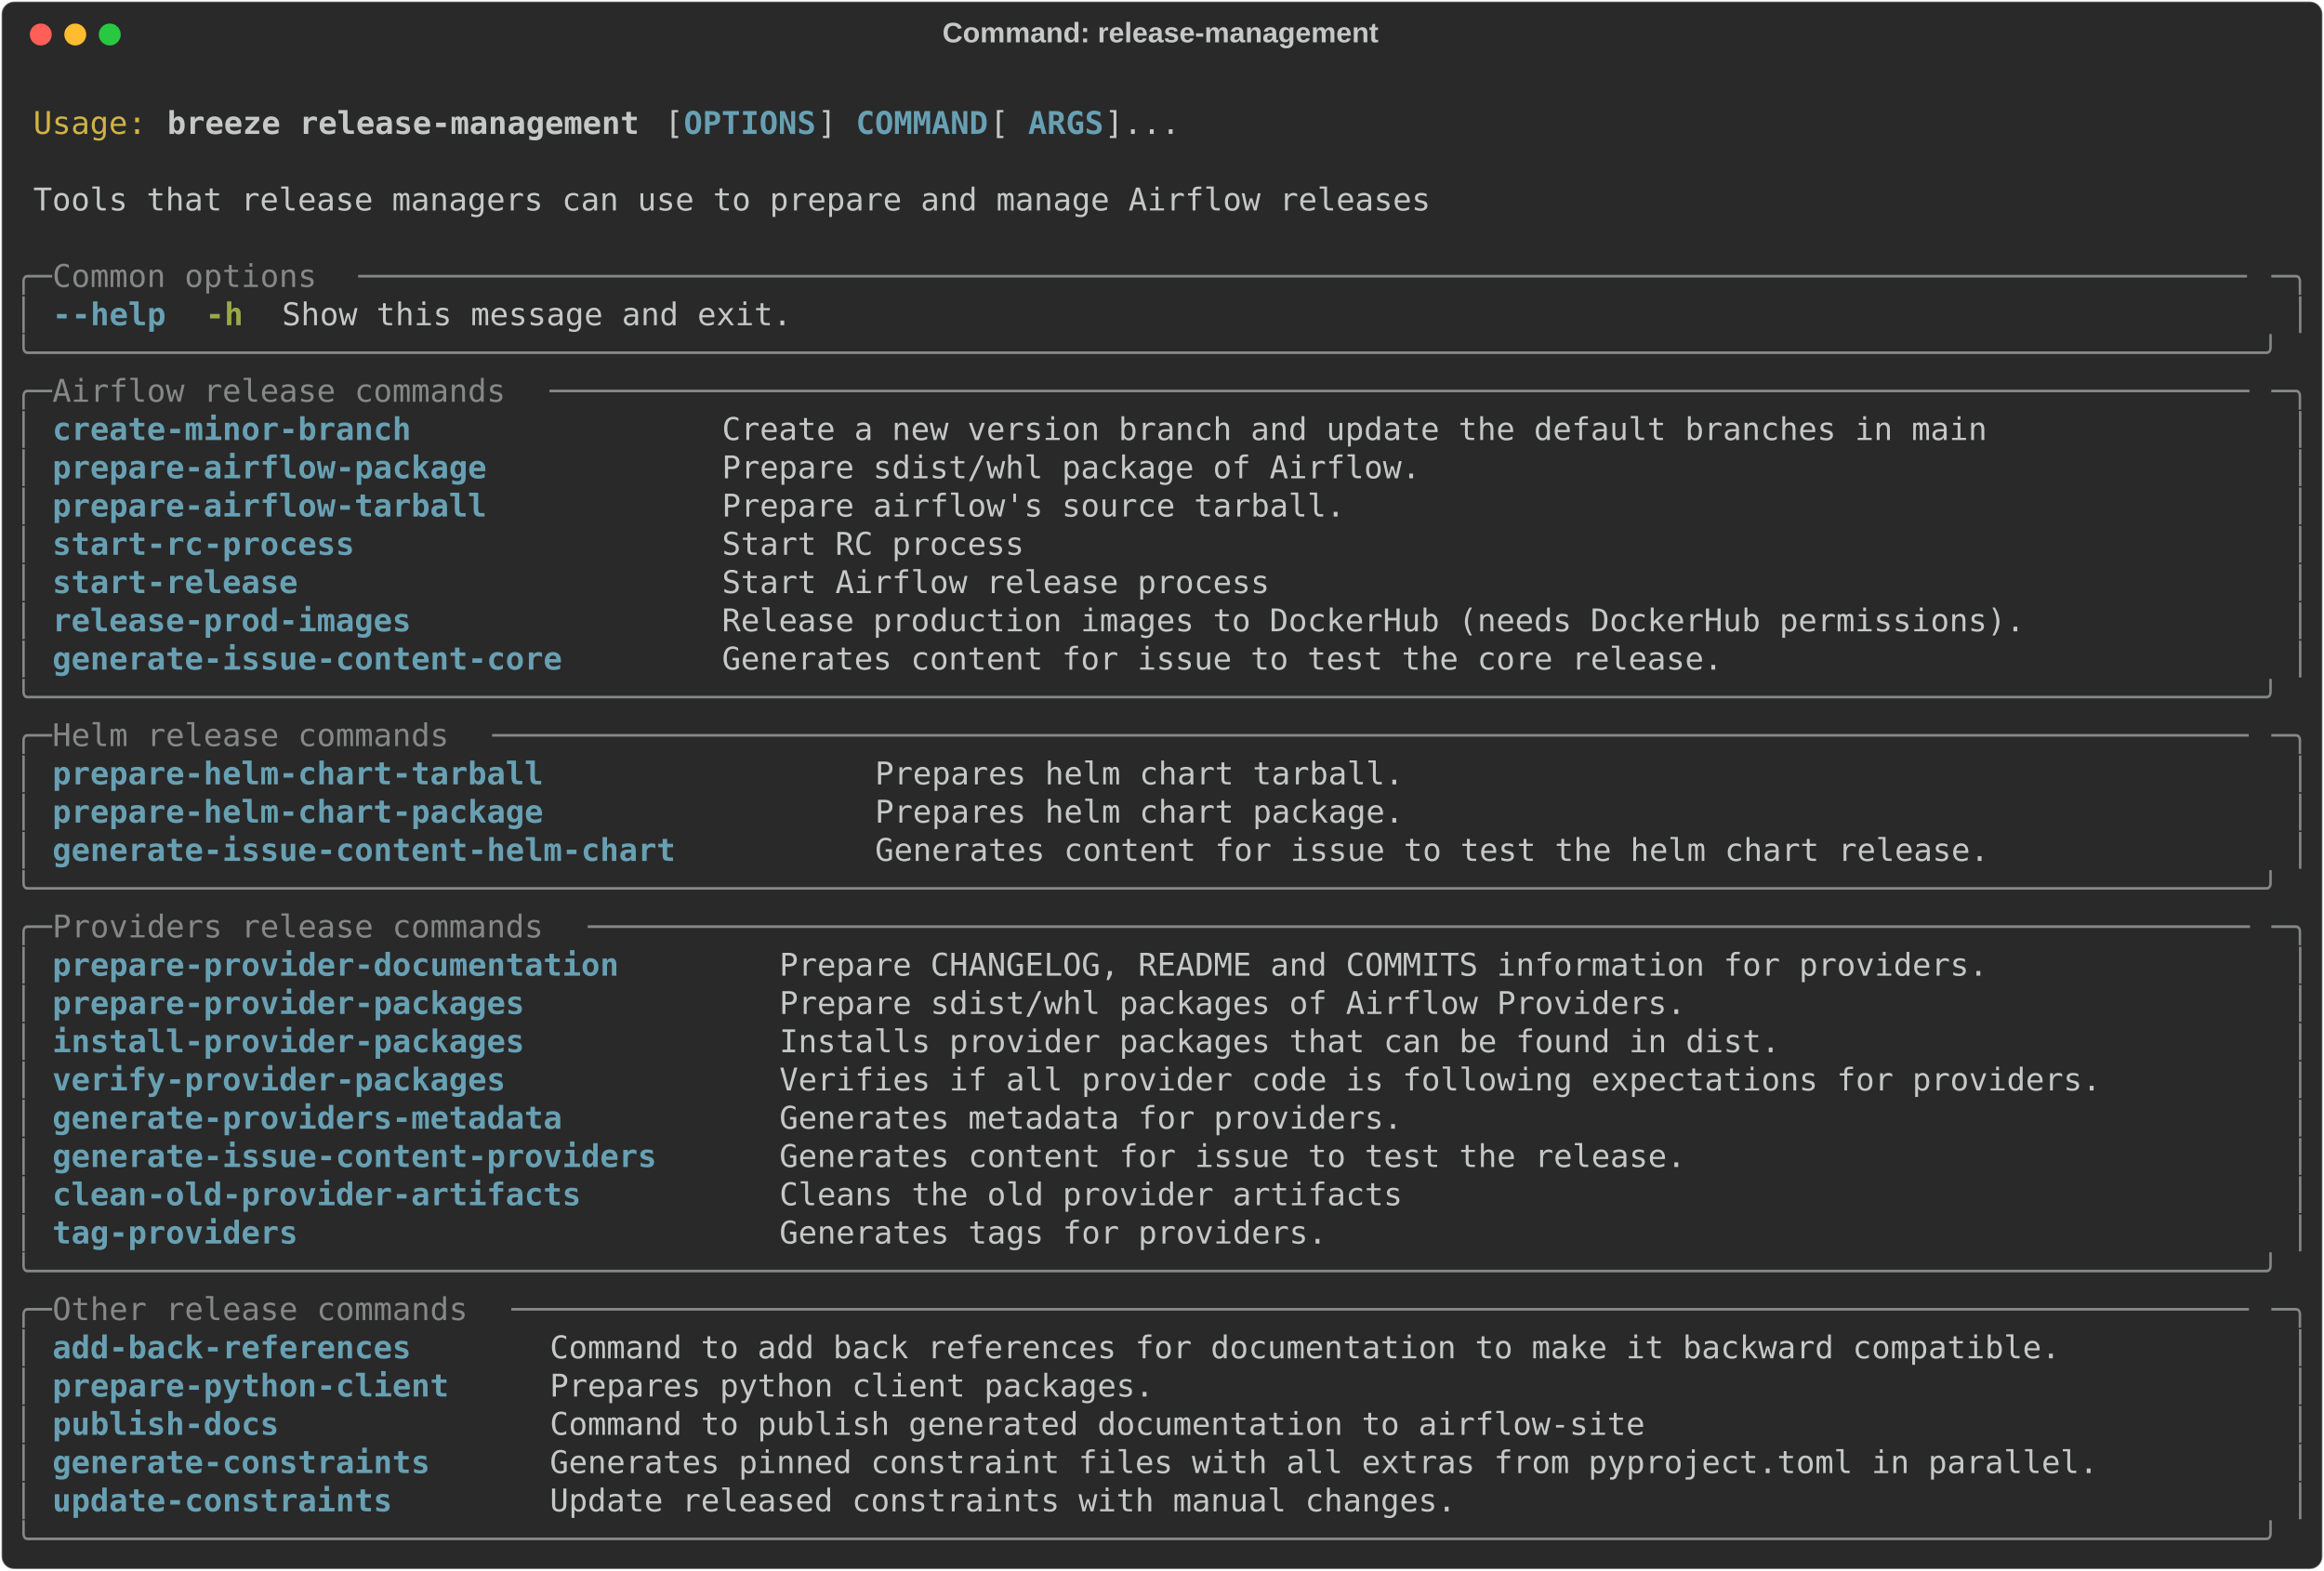
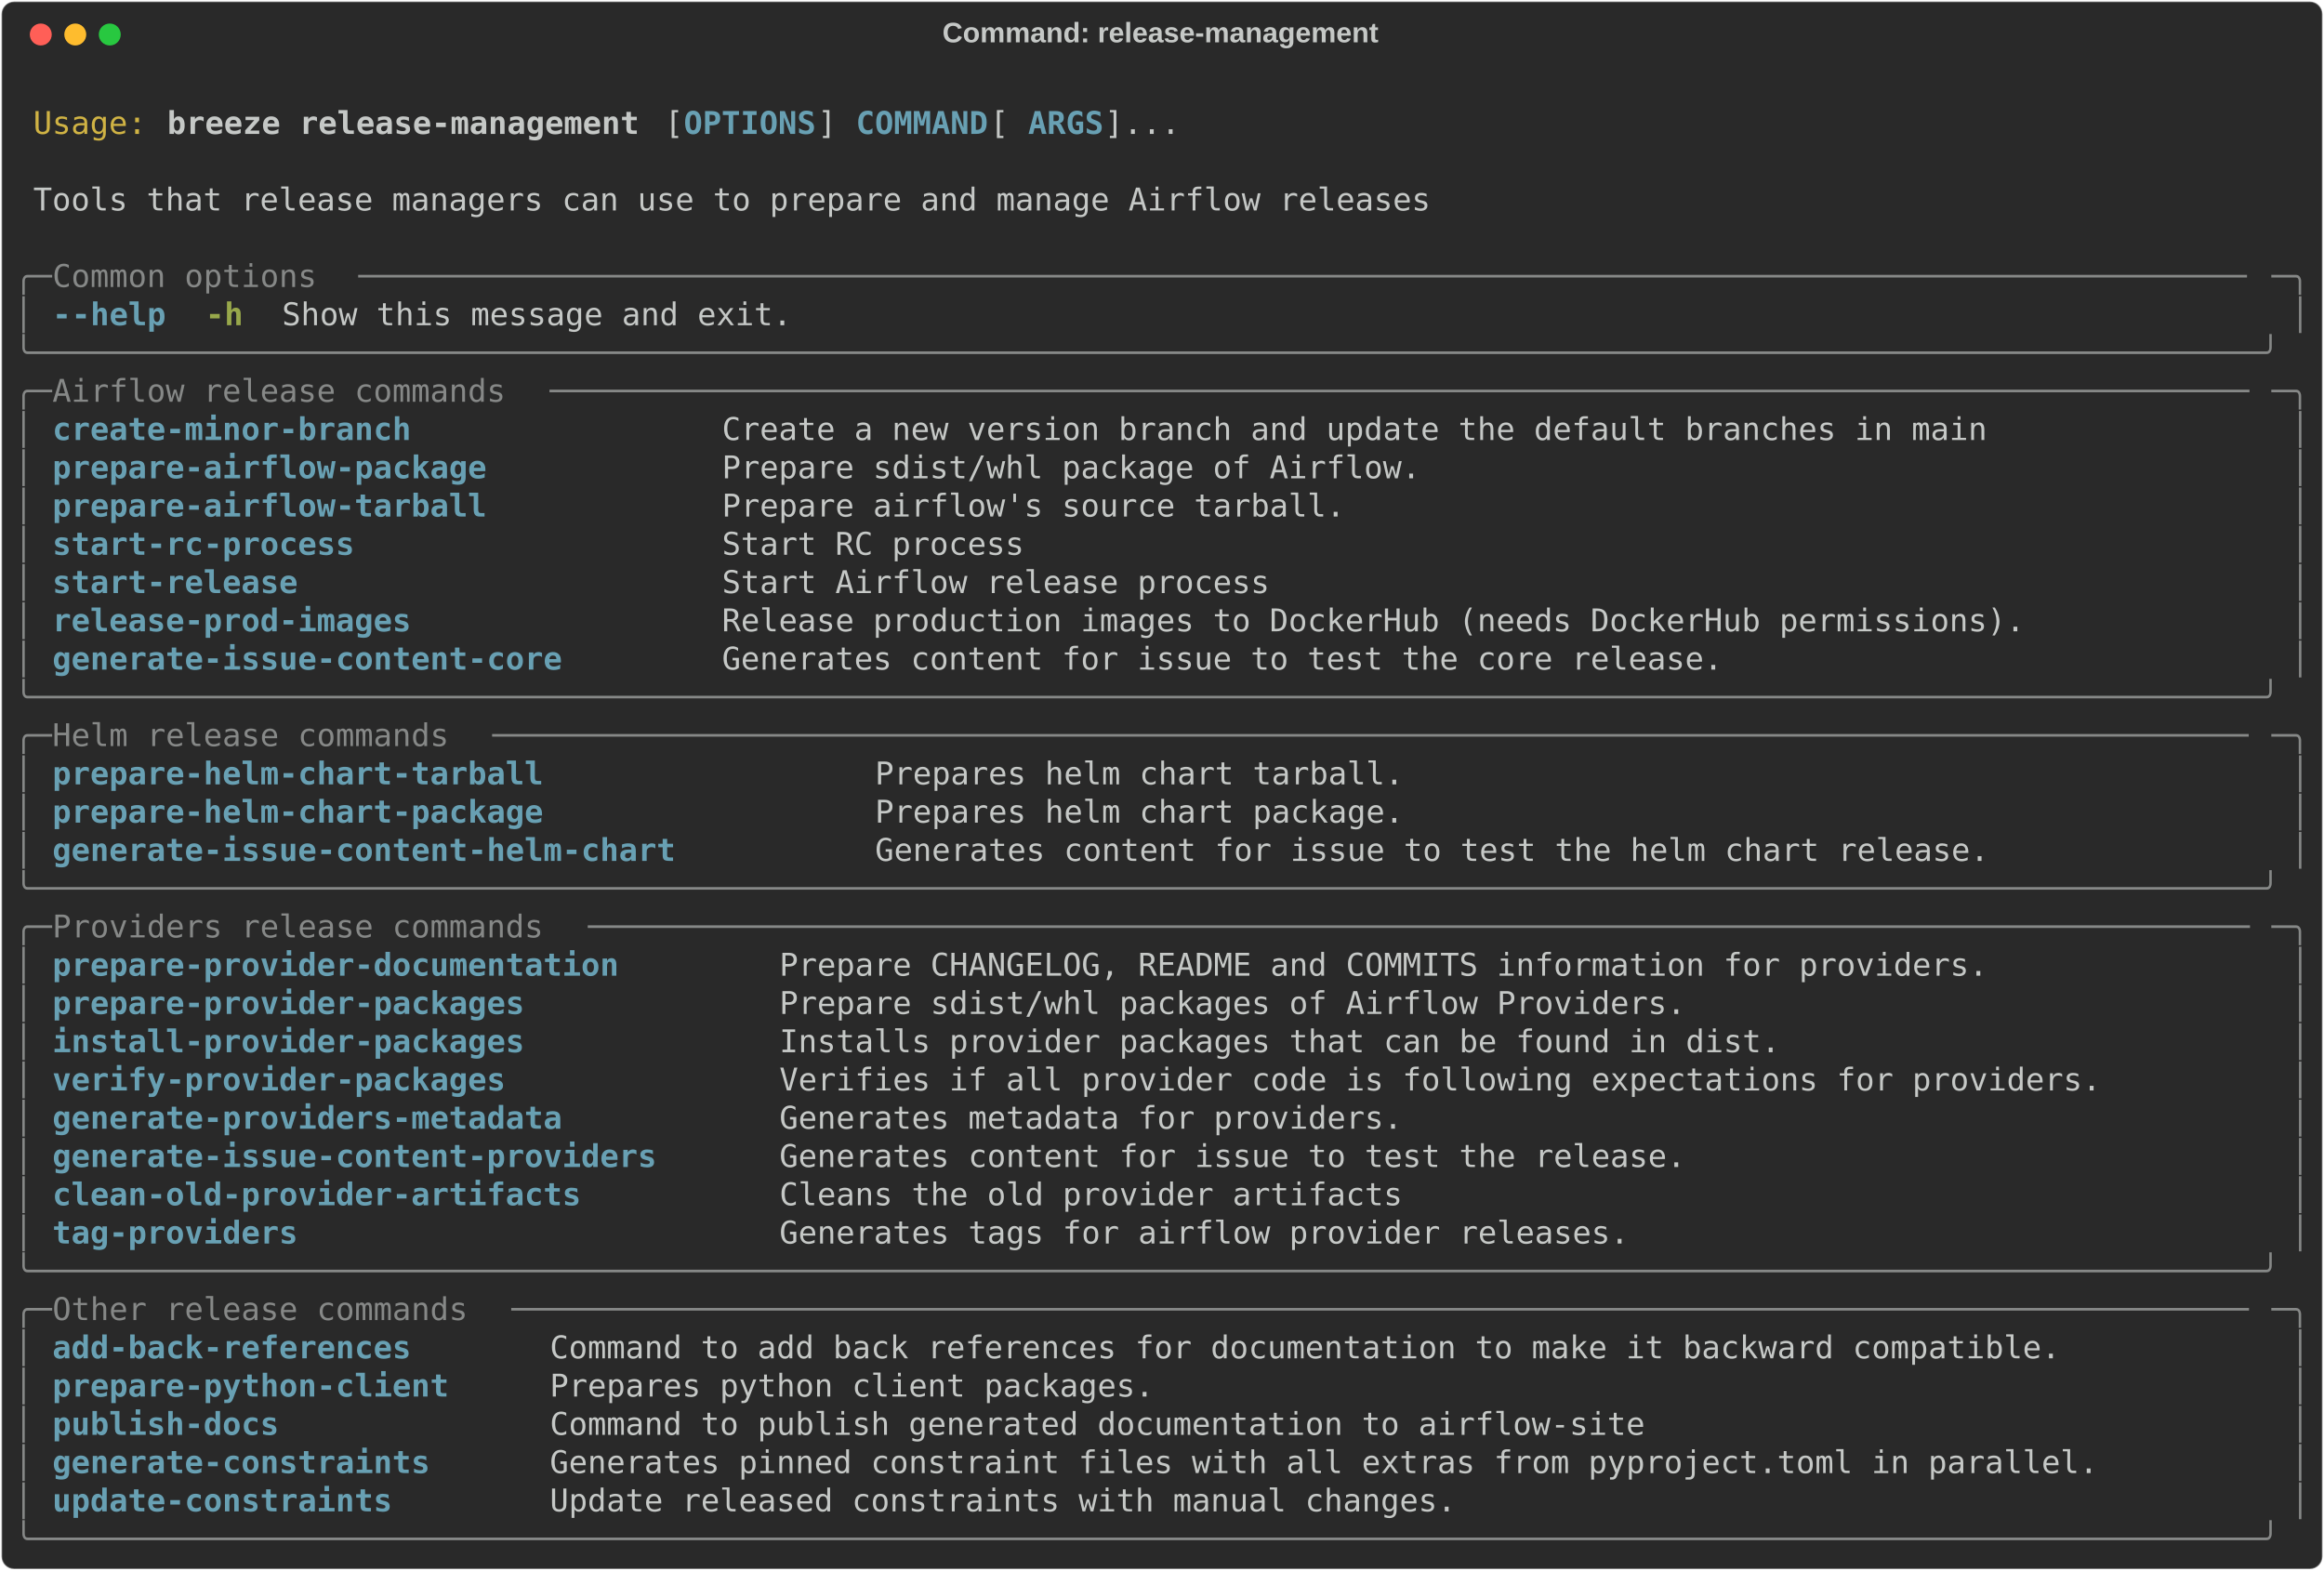
<svg xmlns="http://www.w3.org/2000/svg" class="rich-terminal" viewBox="0 0 1482 1001.6">
  <style>

    @font-face {
        font-family: "Fira Code";
        src: local("FiraCode-Regular"),
                url("https://cdnjs.cloudflare.com/ajax/libs/firacode/6.2.0/woff2/FiraCode-Regular.woff2") format("woff2"),
                url("https://cdnjs.cloudflare.com/ajax/libs/firacode/6.2.0/woff/FiraCode-Regular.woff") format("woff");
        font-style: normal;
        font-weight: 400;
    }
    @font-face {
        font-family: "Fira Code";
        src: local("FiraCode-Bold"),
                url("https://cdnjs.cloudflare.com/ajax/libs/firacode/6.2.0/woff2/FiraCode-Bold.woff2") format("woff2"),
                url("https://cdnjs.cloudflare.com/ajax/libs/firacode/6.2.0/woff/FiraCode-Bold.woff") format("woff");
        font-style: bold;
        font-weight: 700;
    }

    .breeze-release-management-matrix {
        font-family: Fira Code, monospace;
        font-size: 20px;
        line-height: 24.4px;
        font-variant-east-asian: full-width;
    }

    .breeze-release-management-title {
        font-size: 18px;
        font-weight: bold;
        font-family: arial;
    }

    .breeze-release-management-r1 { fill: #c5c8c6 }
.breeze-release-management-r2 { fill: #d0b344 }
.breeze-release-management-r3 { fill: #c5c8c6;font-weight: bold }
.breeze-release-management-r4 { fill: #68a0b3;font-weight: bold }
.breeze-release-management-r5 { fill: #868887 }
.breeze-release-management-r6 { fill: #98a84b;font-weight: bold }
    </style>
  <defs>
    <clipPath id="breeze-release-management-clip-terminal">
      <rect x="0" y="0" width="1463.0" height="950.6" />
    </clipPath>
    <clipPath id="breeze-release-management-line-0">
      <rect x="0" y="1.5" width="1464" height="24.65" />
    </clipPath>
    <clipPath id="breeze-release-management-line-1">
      <rect x="0" y="25.9" width="1464" height="24.65" />
    </clipPath>
    <clipPath id="breeze-release-management-line-2">
      <rect x="0" y="50.3" width="1464" height="24.65" />
    </clipPath>
    <clipPath id="breeze-release-management-line-3">
      <rect x="0" y="74.7" width="1464" height="24.65" />
    </clipPath>
    <clipPath id="breeze-release-management-line-4">
      <rect x="0" y="99.1" width="1464" height="24.65" />
    </clipPath>
    <clipPath id="breeze-release-management-line-5">
      <rect x="0" y="123.5" width="1464" height="24.65" />
    </clipPath>
    <clipPath id="breeze-release-management-line-6">
      <rect x="0" y="147.9" width="1464" height="24.65" />
    </clipPath>
    <clipPath id="breeze-release-management-line-7">
      <rect x="0" y="172.3" width="1464" height="24.65" />
    </clipPath>
    <clipPath id="breeze-release-management-line-8">
      <rect x="0" y="196.7" width="1464" height="24.65" />
    </clipPath>
    <clipPath id="breeze-release-management-line-9">
      <rect x="0" y="221.1" width="1464" height="24.65" />
    </clipPath>
    <clipPath id="breeze-release-management-line-10">
      <rect x="0" y="245.5" width="1464" height="24.65" />
    </clipPath>
    <clipPath id="breeze-release-management-line-11">
      <rect x="0" y="269.9" width="1464" height="24.65" />
    </clipPath>
    <clipPath id="breeze-release-management-line-12">
      <rect x="0" y="294.3" width="1464" height="24.65" />
    </clipPath>
    <clipPath id="breeze-release-management-line-13">
      <rect x="0" y="318.7" width="1464" height="24.65" />
    </clipPath>
    <clipPath id="breeze-release-management-line-14">
      <rect x="0" y="343.1" width="1464" height="24.65" />
    </clipPath>
    <clipPath id="breeze-release-management-line-15">
      <rect x="0" y="367.5" width="1464" height="24.65" />
    </clipPath>
    <clipPath id="breeze-release-management-line-16">
      <rect x="0" y="391.9" width="1464" height="24.65" />
    </clipPath>
    <clipPath id="breeze-release-management-line-17">
      <rect x="0" y="416.3" width="1464" height="24.65" />
    </clipPath>
    <clipPath id="breeze-release-management-line-18">
      <rect x="0" y="440.7" width="1464" height="24.65" />
    </clipPath>
    <clipPath id="breeze-release-management-line-19">
      <rect x="0" y="465.1" width="1464" height="24.65" />
    </clipPath>
    <clipPath id="breeze-release-management-line-20">
      <rect x="0" y="489.5" width="1464" height="24.65" />
    </clipPath>
    <clipPath id="breeze-release-management-line-21">
      <rect x="0" y="513.9" width="1464" height="24.65" />
    </clipPath>
    <clipPath id="breeze-release-management-line-22">
      <rect x="0" y="538.3" width="1464" height="24.65" />
    </clipPath>
    <clipPath id="breeze-release-management-line-23">
      <rect x="0" y="562.7" width="1464" height="24.65" />
    </clipPath>
    <clipPath id="breeze-release-management-line-24">
      <rect x="0" y="587.1" width="1464" height="24.65" />
    </clipPath>
    <clipPath id="breeze-release-management-line-25">
      <rect x="0" y="611.5" width="1464" height="24.65" />
    </clipPath>
    <clipPath id="breeze-release-management-line-26">
      <rect x="0" y="635.9" width="1464" height="24.65" />
    </clipPath>
    <clipPath id="breeze-release-management-line-27">
      <rect x="0" y="660.3" width="1464" height="24.65" />
    </clipPath>
    <clipPath id="breeze-release-management-line-28">
      <rect x="0" y="684.7" width="1464" height="24.65" />
    </clipPath>
    <clipPath id="breeze-release-management-line-29">
      <rect x="0" y="709.1" width="1464" height="24.65" />
    </clipPath>
    <clipPath id="breeze-release-management-line-30">
      <rect x="0" y="733.5" width="1464" height="24.65" />
    </clipPath>
    <clipPath id="breeze-release-management-line-31">
      <rect x="0" y="757.9" width="1464" height="24.65" />
    </clipPath>
    <clipPath id="breeze-release-management-line-32">
      <rect x="0" y="782.3" width="1464" height="24.65" />
    </clipPath>
    <clipPath id="breeze-release-management-line-33">
      <rect x="0" y="806.7" width="1464" height="24.65" />
    </clipPath>
    <clipPath id="breeze-release-management-line-34">
      <rect x="0" y="831.1" width="1464" height="24.65" />
    </clipPath>
    <clipPath id="breeze-release-management-line-35">
      <rect x="0" y="855.5" width="1464" height="24.65" />
    </clipPath>
    <clipPath id="breeze-release-management-line-36">
      <rect x="0" y="879.9" width="1464" height="24.65" />
    </clipPath>
    <clipPath id="breeze-release-management-line-37">
      <rect x="0" y="904.3" width="1464" height="24.65" />
    </clipPath>
  </defs>
  <rect fill="#292929" stroke="rgba(255,255,255,0.35)" stroke-width="1" x="1" y="1" width="1480" height="999.6" rx="8" />
  <text class="breeze-release-management-title" fill="#c5c8c6" text-anchor="middle" x="740" y="27">Command: release-management</text>
  <g transform="translate(26,22)">
    <circle cx="0" cy="0" r="7" fill="#ff5f57" />
    <circle cx="22" cy="0" r="7" fill="#febc2e" />
    <circle cx="44" cy="0" r="7" fill="#28c840" />
  </g>
  <g transform="translate(9, 41)" clip-path="url(#breeze-release-management-clip-terminal)">
    <g class="breeze-release-management-matrix">
      <text class="breeze-release-management-r1" x="1464" y="20" textLength="12.2" clip-path="url(#breeze-release-management-line-0)">
</text>
      <text class="breeze-release-management-r2" x="12.2" y="44.4" textLength="73.2" clip-path="url(#breeze-release-management-line-1)">Usage:</text>
      <text class="breeze-release-management-r3" x="97.6" y="44.4" textLength="305" clip-path="url(#breeze-release-management-line-1)">breeze release-management</text>
      <text class="breeze-release-management-r1" x="414.8" y="44.4" textLength="12.2" clip-path="url(#breeze-release-management-line-1)">[</text>
      <text class="breeze-release-management-r4" x="427" y="44.4" textLength="85.4" clip-path="url(#breeze-release-management-line-1)">OPTIONS</text>
      <text class="breeze-release-management-r1" x="512.4" y="44.4" textLength="24.4" clip-path="url(#breeze-release-management-line-1)">] </text>
      <text class="breeze-release-management-r4" x="536.8" y="44.4" textLength="85.4" clip-path="url(#breeze-release-management-line-1)">COMMAND</text>
      <text class="breeze-release-management-r1" x="622.2" y="44.4" textLength="24.4" clip-path="url(#breeze-release-management-line-1)"> [</text>
      <text class="breeze-release-management-r4" x="646.6" y="44.4" textLength="48.8" clip-path="url(#breeze-release-management-line-1)">ARGS</text>
      <text class="breeze-release-management-r1" x="695.4" y="44.4" textLength="48.8" clip-path="url(#breeze-release-management-line-1)">]...</text>
      <text class="breeze-release-management-r1" x="1464" y="44.4" textLength="12.2" clip-path="url(#breeze-release-management-line-1)">
</text>
      <text class="breeze-release-management-r1" x="1464" y="68.8" textLength="12.2" clip-path="url(#breeze-release-management-line-2)">
</text>
      <text class="breeze-release-management-r1" x="12.2" y="93.2" textLength="902.8" clip-path="url(#breeze-release-management-line-3)">Tools that release managers can use to prepare and manage Airflow releases</text>
      <text class="breeze-release-management-r1" x="1464" y="93.2" textLength="12.2" clip-path="url(#breeze-release-management-line-3)">
</text>
      <text class="breeze-release-management-r1" x="1464" y="117.6" textLength="12.2" clip-path="url(#breeze-release-management-line-4)">
</text>
      <text class="breeze-release-management-r5" x="0" y="142" textLength="24.4" clip-path="url(#breeze-release-management-line-5)">╭─</text>
      <text class="breeze-release-management-r5" x="24.4" y="142" textLength="195.2" clip-path="url(#breeze-release-management-line-5)"> Common options </text>
      <text class="breeze-release-management-r5" x="219.6" y="142" textLength="1220" clip-path="url(#breeze-release-management-line-5)">────────────────────────────────────────────────────────────────────────────────────────────────────</text>
      <text class="breeze-release-management-r5" x="1439.6" y="142" textLength="24.4" clip-path="url(#breeze-release-management-line-5)">─╮</text>
      <text class="breeze-release-management-r1" x="1464" y="142" textLength="12.2" clip-path="url(#breeze-release-management-line-5)">
</text>
      <text class="breeze-release-management-r5" x="0" y="166.4" textLength="12.2" clip-path="url(#breeze-release-management-line-6)">│</text>
      <text class="breeze-release-management-r4" x="24.4" y="166.4" textLength="12.2" clip-path="url(#breeze-release-management-line-6)">-</text>
      <text class="breeze-release-management-r4" x="36.6" y="166.4" textLength="61" clip-path="url(#breeze-release-management-line-6)">-help</text>
      <text class="breeze-release-management-r6" x="122" y="166.4" textLength="24.4" clip-path="url(#breeze-release-management-line-6)">-h</text>
      <text class="breeze-release-management-r1" x="170.8" y="166.4" textLength="329.4" clip-path="url(#breeze-release-management-line-6)">Show this message and exit.</text>
      <text class="breeze-release-management-r5" x="1451.8" y="166.4" textLength="12.2" clip-path="url(#breeze-release-management-line-6)">│</text>
      <text class="breeze-release-management-r1" x="1464" y="166.4" textLength="12.2" clip-path="url(#breeze-release-management-line-6)">
</text>
      <text class="breeze-release-management-r5" x="0" y="190.8" textLength="1464" clip-path="url(#breeze-release-management-line-7)">╰──────────────────────────────────────────────────────────────────────────────────────────────────────────────────────╯</text>
      <text class="breeze-release-management-r1" x="1464" y="190.8" textLength="12.2" clip-path="url(#breeze-release-management-line-7)">
</text>
      <text class="breeze-release-management-r5" x="0" y="215.2" textLength="24.4" clip-path="url(#breeze-release-management-line-8)">╭─</text>
      <text class="breeze-release-management-r5" x="24.4" y="215.2" textLength="317.2" clip-path="url(#breeze-release-management-line-8)"> Airflow release commands </text>
      <text class="breeze-release-management-r5" x="341.6" y="215.2" textLength="1098" clip-path="url(#breeze-release-management-line-8)">──────────────────────────────────────────────────────────────────────────────────────────</text>
      <text class="breeze-release-management-r5" x="1439.6" y="215.2" textLength="24.4" clip-path="url(#breeze-release-management-line-8)">─╮</text>
      <text class="breeze-release-management-r1" x="1464" y="215.2" textLength="12.2" clip-path="url(#breeze-release-management-line-8)">
</text>
      <text class="breeze-release-management-r5" x="0" y="239.6" textLength="12.2" clip-path="url(#breeze-release-management-line-9)">│</text>
      <text class="breeze-release-management-r4" x="24.4" y="239.6" textLength="402.6" clip-path="url(#breeze-release-management-line-9)">create-minor-branch              </text>
      <text class="breeze-release-management-r1" x="451.4" y="239.6" textLength="988.2" clip-path="url(#breeze-release-management-line-9)">Create a new version branch and update the default branches in main              </text>
      <text class="breeze-release-management-r5" x="1451.8" y="239.6" textLength="12.2" clip-path="url(#breeze-release-management-line-9)">│</text>
      <text class="breeze-release-management-r1" x="1464" y="239.6" textLength="12.2" clip-path="url(#breeze-release-management-line-9)">
</text>
      <text class="breeze-release-management-r5" x="0" y="264" textLength="12.2" clip-path="url(#breeze-release-management-line-10)">│</text>
      <text class="breeze-release-management-r4" x="24.4" y="264" textLength="402.6" clip-path="url(#breeze-release-management-line-10)">prepare-airflow-package          </text>
      <text class="breeze-release-management-r1" x="451.4" y="264" textLength="988.2" clip-path="url(#breeze-release-management-line-10)">Prepare sdist/whl package of Airflow.                                            </text>
      <text class="breeze-release-management-r5" x="1451.8" y="264" textLength="12.2" clip-path="url(#breeze-release-management-line-10)">│</text>
      <text class="breeze-release-management-r1" x="1464" y="264" textLength="12.2" clip-path="url(#breeze-release-management-line-10)">
</text>
      <text class="breeze-release-management-r5" x="0" y="288.4" textLength="12.2" clip-path="url(#breeze-release-management-line-11)">│</text>
      <text class="breeze-release-management-r4" x="24.4" y="288.4" textLength="402.6" clip-path="url(#breeze-release-management-line-11)">prepare-airflow-tarball          </text>
      <text class="breeze-release-management-r1" x="451.4" y="288.4" textLength="988.2" clip-path="url(#breeze-release-management-line-11)">Prepare airflow's source tarball.                                                </text>
      <text class="breeze-release-management-r5" x="1451.8" y="288.4" textLength="12.2" clip-path="url(#breeze-release-management-line-11)">│</text>
      <text class="breeze-release-management-r1" x="1464" y="288.4" textLength="12.2" clip-path="url(#breeze-release-management-line-11)">
</text>
      <text class="breeze-release-management-r5" x="0" y="312.8" textLength="12.2" clip-path="url(#breeze-release-management-line-12)">│</text>
      <text class="breeze-release-management-r4" x="24.4" y="312.8" textLength="402.6" clip-path="url(#breeze-release-management-line-12)">start-rc-process                 </text>
      <text class="breeze-release-management-r1" x="451.4" y="312.8" textLength="988.2" clip-path="url(#breeze-release-management-line-12)">Start RC process                                                                 </text>
      <text class="breeze-release-management-r5" x="1451.8" y="312.8" textLength="12.2" clip-path="url(#breeze-release-management-line-12)">│</text>
      <text class="breeze-release-management-r1" x="1464" y="312.8" textLength="12.2" clip-path="url(#breeze-release-management-line-12)">
</text>
      <text class="breeze-release-management-r5" x="0" y="337.2" textLength="12.2" clip-path="url(#breeze-release-management-line-13)">│</text>
      <text class="breeze-release-management-r4" x="24.4" y="337.2" textLength="402.6" clip-path="url(#breeze-release-management-line-13)">start-release                    </text>
      <text class="breeze-release-management-r1" x="451.4" y="337.2" textLength="988.2" clip-path="url(#breeze-release-management-line-13)">Start Airflow release process                                                    </text>
      <text class="breeze-release-management-r5" x="1451.8" y="337.2" textLength="12.2" clip-path="url(#breeze-release-management-line-13)">│</text>
      <text class="breeze-release-management-r1" x="1464" y="337.2" textLength="12.2" clip-path="url(#breeze-release-management-line-13)">
</text>
      <text class="breeze-release-management-r5" x="0" y="361.6" textLength="12.2" clip-path="url(#breeze-release-management-line-14)">│</text>
      <text class="breeze-release-management-r4" x="24.4" y="361.6" textLength="402.6" clip-path="url(#breeze-release-management-line-14)">release-prod-images              </text>
      <text class="breeze-release-management-r1" x="451.4" y="361.6" textLength="988.2" clip-path="url(#breeze-release-management-line-14)">Release production images to DockerHub (needs DockerHub permissions).            </text>
      <text class="breeze-release-management-r5" x="1451.8" y="361.6" textLength="12.2" clip-path="url(#breeze-release-management-line-14)">│</text>
      <text class="breeze-release-management-r1" x="1464" y="361.6" textLength="12.2" clip-path="url(#breeze-release-management-line-14)">
</text>
      <text class="breeze-release-management-r5" x="0" y="386" textLength="12.2" clip-path="url(#breeze-release-management-line-15)">│</text>
      <text class="breeze-release-management-r4" x="24.4" y="386" textLength="402.6" clip-path="url(#breeze-release-management-line-15)">generate-issue-content-core      </text>
      <text class="breeze-release-management-r1" x="451.4" y="386" textLength="988.2" clip-path="url(#breeze-release-management-line-15)">Generates content for issue to test the core release.                            </text>
      <text class="breeze-release-management-r5" x="1451.8" y="386" textLength="12.2" clip-path="url(#breeze-release-management-line-15)">│</text>
      <text class="breeze-release-management-r1" x="1464" y="386" textLength="12.2" clip-path="url(#breeze-release-management-line-15)">
</text>
      <text class="breeze-release-management-r5" x="0" y="410.4" textLength="1464" clip-path="url(#breeze-release-management-line-16)">╰──────────────────────────────────────────────────────────────────────────────────────────────────────────────────────╯</text>
      <text class="breeze-release-management-r1" x="1464" y="410.4" textLength="12.2" clip-path="url(#breeze-release-management-line-16)">
</text>
      <text class="breeze-release-management-r5" x="0" y="434.8" textLength="24.4" clip-path="url(#breeze-release-management-line-17)">╭─</text>
      <text class="breeze-release-management-r5" x="24.4" y="434.8" textLength="280.6" clip-path="url(#breeze-release-management-line-17)"> Helm release commands </text>
      <text class="breeze-release-management-r5" x="305" y="434.8" textLength="1134.6" clip-path="url(#breeze-release-management-line-17)">─────────────────────────────────────────────────────────────────────────────────────────────</text>
      <text class="breeze-release-management-r5" x="1439.6" y="434.8" textLength="24.4" clip-path="url(#breeze-release-management-line-17)">─╮</text>
      <text class="breeze-release-management-r1" x="1464" y="434.8" textLength="12.2" clip-path="url(#breeze-release-management-line-17)">
</text>
      <text class="breeze-release-management-r5" x="0" y="459.2" textLength="12.2" clip-path="url(#breeze-release-management-line-18)">│</text>
      <text class="breeze-release-management-r4" x="24.4" y="459.2" textLength="500.2" clip-path="url(#breeze-release-management-line-18)">prepare-helm-chart-tarball               </text>
      <text class="breeze-release-management-r1" x="549" y="459.2" textLength="890.6" clip-path="url(#breeze-release-management-line-18)">Prepares helm chart tarball.                                             </text>
      <text class="breeze-release-management-r5" x="1451.8" y="459.2" textLength="12.2" clip-path="url(#breeze-release-management-line-18)">│</text>
      <text class="breeze-release-management-r1" x="1464" y="459.2" textLength="12.2" clip-path="url(#breeze-release-management-line-18)">
</text>
      <text class="breeze-release-management-r5" x="0" y="483.6" textLength="12.2" clip-path="url(#breeze-release-management-line-19)">│</text>
      <text class="breeze-release-management-r4" x="24.4" y="483.6" textLength="500.2" clip-path="url(#breeze-release-management-line-19)">prepare-helm-chart-package               </text>
      <text class="breeze-release-management-r1" x="549" y="483.6" textLength="890.6" clip-path="url(#breeze-release-management-line-19)">Prepares helm chart package.                                             </text>
      <text class="breeze-release-management-r5" x="1451.8" y="483.6" textLength="12.2" clip-path="url(#breeze-release-management-line-19)">│</text>
      <text class="breeze-release-management-r1" x="1464" y="483.6" textLength="12.2" clip-path="url(#breeze-release-management-line-19)">
</text>
      <text class="breeze-release-management-r5" x="0" y="508" textLength="12.2" clip-path="url(#breeze-release-management-line-20)">│</text>
      <text class="breeze-release-management-r4" x="24.4" y="508" textLength="500.2" clip-path="url(#breeze-release-management-line-20)">generate-issue-content-helm-chart        </text>
      <text class="breeze-release-management-r1" x="549" y="508" textLength="890.6" clip-path="url(#breeze-release-management-line-20)">Generates content for issue to test the helm chart release.              </text>
      <text class="breeze-release-management-r5" x="1451.8" y="508" textLength="12.2" clip-path="url(#breeze-release-management-line-20)">│</text>
      <text class="breeze-release-management-r1" x="1464" y="508" textLength="12.2" clip-path="url(#breeze-release-management-line-20)">
</text>
      <text class="breeze-release-management-r5" x="0" y="532.4" textLength="1464" clip-path="url(#breeze-release-management-line-21)">╰──────────────────────────────────────────────────────────────────────────────────────────────────────────────────────╯</text>
      <text class="breeze-release-management-r1" x="1464" y="532.4" textLength="12.2" clip-path="url(#breeze-release-management-line-21)">
</text>
      <text class="breeze-release-management-r5" x="0" y="556.8" textLength="24.4" clip-path="url(#breeze-release-management-line-22)">╭─</text>
      <text class="breeze-release-management-r5" x="24.4" y="556.8" textLength="341.6" clip-path="url(#breeze-release-management-line-22)"> Providers release commands </text>
      <text class="breeze-release-management-r5" x="366" y="556.8" textLength="1073.6" clip-path="url(#breeze-release-management-line-22)">────────────────────────────────────────────────────────────────────────────────────────</text>
      <text class="breeze-release-management-r5" x="1439.6" y="556.8" textLength="24.4" clip-path="url(#breeze-release-management-line-22)">─╮</text>
      <text class="breeze-release-management-r1" x="1464" y="556.8" textLength="12.2" clip-path="url(#breeze-release-management-line-22)">
</text>
      <text class="breeze-release-management-r5" x="0" y="581.2" textLength="12.2" clip-path="url(#breeze-release-management-line-23)">│</text>
      <text class="breeze-release-management-r4" x="24.4" y="581.2" textLength="439.2" clip-path="url(#breeze-release-management-line-23)">prepare-provider-documentation      </text>
      <text class="breeze-release-management-r1" x="488" y="581.2" textLength="951.6" clip-path="url(#breeze-release-management-line-23)">Prepare CHANGELOG, README and COMMITS information for providers.              </text>
      <text class="breeze-release-management-r5" x="1451.8" y="581.2" textLength="12.2" clip-path="url(#breeze-release-management-line-23)">│</text>
      <text class="breeze-release-management-r1" x="1464" y="581.2" textLength="12.2" clip-path="url(#breeze-release-management-line-23)">
</text>
      <text class="breeze-release-management-r5" x="0" y="605.6" textLength="12.2" clip-path="url(#breeze-release-management-line-24)">│</text>
      <text class="breeze-release-management-r4" x="24.4" y="605.6" textLength="439.2" clip-path="url(#breeze-release-management-line-24)">prepare-provider-packages           </text>
      <text class="breeze-release-management-r1" x="488" y="605.6" textLength="951.6" clip-path="url(#breeze-release-management-line-24)">Prepare sdist/whl packages of Airflow Providers.                              </text>
      <text class="breeze-release-management-r5" x="1451.8" y="605.6" textLength="12.2" clip-path="url(#breeze-release-management-line-24)">│</text>
      <text class="breeze-release-management-r1" x="1464" y="605.6" textLength="12.2" clip-path="url(#breeze-release-management-line-24)">
</text>
      <text class="breeze-release-management-r5" x="0" y="630" textLength="12.2" clip-path="url(#breeze-release-management-line-25)">│</text>
      <text class="breeze-release-management-r4" x="24.4" y="630" textLength="439.2" clip-path="url(#breeze-release-management-line-25)">install-provider-packages           </text>
      <text class="breeze-release-management-r1" x="488" y="630" textLength="951.6" clip-path="url(#breeze-release-management-line-25)">Installs provider packages that can be found in dist.                         </text>
      <text class="breeze-release-management-r5" x="1451.8" y="630" textLength="12.2" clip-path="url(#breeze-release-management-line-25)">│</text>
      <text class="breeze-release-management-r1" x="1464" y="630" textLength="12.2" clip-path="url(#breeze-release-management-line-25)">
</text>
      <text class="breeze-release-management-r5" x="0" y="654.4" textLength="12.2" clip-path="url(#breeze-release-management-line-26)">│</text>
      <text class="breeze-release-management-r4" x="24.4" y="654.4" textLength="439.2" clip-path="url(#breeze-release-management-line-26)">verify-provider-packages            </text>
      <text class="breeze-release-management-r1" x="488" y="654.4" textLength="951.6" clip-path="url(#breeze-release-management-line-26)">Verifies if all provider code is following expectations for providers.        </text>
      <text class="breeze-release-management-r5" x="1451.8" y="654.4" textLength="12.2" clip-path="url(#breeze-release-management-line-26)">│</text>
      <text class="breeze-release-management-r1" x="1464" y="654.4" textLength="12.2" clip-path="url(#breeze-release-management-line-26)">
</text>
      <text class="breeze-release-management-r5" x="0" y="678.8" textLength="12.2" clip-path="url(#breeze-release-management-line-27)">│</text>
      <text class="breeze-release-management-r4" x="24.4" y="678.8" textLength="439.2" clip-path="url(#breeze-release-management-line-27)">generate-providers-metadata         </text>
      <text class="breeze-release-management-r1" x="488" y="678.8" textLength="951.6" clip-path="url(#breeze-release-management-line-27)">Generates metadata for providers.                                             </text>
      <text class="breeze-release-management-r5" x="1451.8" y="678.8" textLength="12.2" clip-path="url(#breeze-release-management-line-27)">│</text>
      <text class="breeze-release-management-r1" x="1464" y="678.8" textLength="12.2" clip-path="url(#breeze-release-management-line-27)">
</text>
      <text class="breeze-release-management-r5" x="0" y="703.2" textLength="12.2" clip-path="url(#breeze-release-management-line-28)">│</text>
      <text class="breeze-release-management-r4" x="24.4" y="703.2" textLength="439.2" clip-path="url(#breeze-release-management-line-28)">generate-issue-content-providers    </text>
      <text class="breeze-release-management-r1" x="488" y="703.2" textLength="951.6" clip-path="url(#breeze-release-management-line-28)">Generates content for issue to test the release.                              </text>
      <text class="breeze-release-management-r5" x="1451.8" y="703.2" textLength="12.2" clip-path="url(#breeze-release-management-line-28)">│</text>
      <text class="breeze-release-management-r1" x="1464" y="703.2" textLength="12.2" clip-path="url(#breeze-release-management-line-28)">
</text>
      <text class="breeze-release-management-r5" x="0" y="727.6" textLength="12.2" clip-path="url(#breeze-release-management-line-29)">│</text>
      <text class="breeze-release-management-r4" x="24.4" y="727.6" textLength="439.2" clip-path="url(#breeze-release-management-line-29)">clean-old-provider-artifacts        </text>
      <text class="breeze-release-management-r1" x="488" y="727.6" textLength="951.6" clip-path="url(#breeze-release-management-line-29)">Cleans the old provider artifacts                                             </text>
      <text class="breeze-release-management-r5" x="1451.8" y="727.6" textLength="12.2" clip-path="url(#breeze-release-management-line-29)">│</text>
      <text class="breeze-release-management-r1" x="1464" y="727.6" textLength="12.2" clip-path="url(#breeze-release-management-line-29)">
</text>
      <text class="breeze-release-management-r5" x="0" y="752" textLength="12.2" clip-path="url(#breeze-release-management-line-30)">│</text>
      <text class="breeze-release-management-r4" x="24.4" y="752" textLength="439.2" clip-path="url(#breeze-release-management-line-30)">tag-providers                       </text>
-       <text class="breeze-release-management-r1" x="488" y="752" textLength="951.6" clip-path="url(#breeze-release-management-line-30)">Generates tags for providers.                                                 </text>
+       <text class="breeze-release-management-r1" x="488" y="752" textLength="951.6" clip-path="url(#breeze-release-management-line-30)">Generates tags for airflow provider releases.                                 </text>
      <text class="breeze-release-management-r5" x="1451.8" y="752" textLength="12.2" clip-path="url(#breeze-release-management-line-30)">│</text>
      <text class="breeze-release-management-r1" x="1464" y="752" textLength="12.2" clip-path="url(#breeze-release-management-line-30)">
</text>
      <text class="breeze-release-management-r5" x="0" y="776.4" textLength="1464" clip-path="url(#breeze-release-management-line-31)">╰──────────────────────────────────────────────────────────────────────────────────────────────────────────────────────╯</text>
      <text class="breeze-release-management-r1" x="1464" y="776.4" textLength="12.2" clip-path="url(#breeze-release-management-line-31)">
</text>
      <text class="breeze-release-management-r5" x="0" y="800.8" textLength="24.4" clip-path="url(#breeze-release-management-line-32)">╭─</text>
      <text class="breeze-release-management-r5" x="24.4" y="800.8" textLength="292.8" clip-path="url(#breeze-release-management-line-32)"> Other release commands </text>
      <text class="breeze-release-management-r5" x="317.2" y="800.8" textLength="1122.4" clip-path="url(#breeze-release-management-line-32)">────────────────────────────────────────────────────────────────────────────────────────────</text>
      <text class="breeze-release-management-r5" x="1439.6" y="800.8" textLength="24.4" clip-path="url(#breeze-release-management-line-32)">─╮</text>
      <text class="breeze-release-management-r1" x="1464" y="800.8" textLength="12.2" clip-path="url(#breeze-release-management-line-32)">
</text>
      <text class="breeze-release-management-r5" x="0" y="825.2" textLength="12.2" clip-path="url(#breeze-release-management-line-33)">│</text>
      <text class="breeze-release-management-r4" x="24.4" y="825.2" textLength="292.8" clip-path="url(#breeze-release-management-line-33)">add-back-references     </text>
      <text class="breeze-release-management-r1" x="341.6" y="825.2" textLength="1098" clip-path="url(#breeze-release-management-line-33)">Command to add back references for documentation to make it backward compatible.          </text>
      <text class="breeze-release-management-r5" x="1451.8" y="825.2" textLength="12.2" clip-path="url(#breeze-release-management-line-33)">│</text>
      <text class="breeze-release-management-r1" x="1464" y="825.2" textLength="12.2" clip-path="url(#breeze-release-management-line-33)">
</text>
      <text class="breeze-release-management-r5" x="0" y="849.6" textLength="12.2" clip-path="url(#breeze-release-management-line-34)">│</text>
      <text class="breeze-release-management-r4" x="24.4" y="849.6" textLength="292.8" clip-path="url(#breeze-release-management-line-34)">prepare-python-client   </text>
      <text class="breeze-release-management-r1" x="341.6" y="849.6" textLength="1098" clip-path="url(#breeze-release-management-line-34)">Prepares python client packages.                                                          </text>
      <text class="breeze-release-management-r5" x="1451.8" y="849.6" textLength="12.2" clip-path="url(#breeze-release-management-line-34)">│</text>
      <text class="breeze-release-management-r1" x="1464" y="849.6" textLength="12.2" clip-path="url(#breeze-release-management-line-34)">
</text>
      <text class="breeze-release-management-r5" x="0" y="874" textLength="12.2" clip-path="url(#breeze-release-management-line-35)">│</text>
      <text class="breeze-release-management-r4" x="24.4" y="874" textLength="292.8" clip-path="url(#breeze-release-management-line-35)">publish-docs            </text>
      <text class="breeze-release-management-r1" x="341.6" y="874" textLength="1098" clip-path="url(#breeze-release-management-line-35)">Command to publish generated documentation to airflow-site                                </text>
      <text class="breeze-release-management-r5" x="1451.8" y="874" textLength="12.2" clip-path="url(#breeze-release-management-line-35)">│</text>
      <text class="breeze-release-management-r1" x="1464" y="874" textLength="12.2" clip-path="url(#breeze-release-management-line-35)">
</text>
      <text class="breeze-release-management-r5" x="0" y="898.4" textLength="12.2" clip-path="url(#breeze-release-management-line-36)">│</text>
      <text class="breeze-release-management-r4" x="24.4" y="898.4" textLength="292.8" clip-path="url(#breeze-release-management-line-36)">generate-constraints    </text>
      <text class="breeze-release-management-r1" x="341.6" y="898.4" textLength="1098" clip-path="url(#breeze-release-management-line-36)">Generates pinned constraint files with all extras from pyproject.toml in parallel.        </text>
      <text class="breeze-release-management-r5" x="1451.8" y="898.4" textLength="12.2" clip-path="url(#breeze-release-management-line-36)">│</text>
      <text class="breeze-release-management-r1" x="1464" y="898.4" textLength="12.2" clip-path="url(#breeze-release-management-line-36)">
</text>
      <text class="breeze-release-management-r5" x="0" y="922.8" textLength="12.2" clip-path="url(#breeze-release-management-line-37)">│</text>
      <text class="breeze-release-management-r4" x="24.4" y="922.8" textLength="292.8" clip-path="url(#breeze-release-management-line-37)">update-constraints      </text>
      <text class="breeze-release-management-r1" x="341.6" y="922.8" textLength="1098" clip-path="url(#breeze-release-management-line-37)">Update released constraints with manual changes.                                          </text>
      <text class="breeze-release-management-r5" x="1451.8" y="922.8" textLength="12.2" clip-path="url(#breeze-release-management-line-37)">│</text>
      <text class="breeze-release-management-r1" x="1464" y="922.8" textLength="12.2" clip-path="url(#breeze-release-management-line-37)">
</text>
      <text class="breeze-release-management-r5" x="0" y="947.2" textLength="1464" clip-path="url(#breeze-release-management-line-38)">╰──────────────────────────────────────────────────────────────────────────────────────────────────────────────────────╯</text>
      <text class="breeze-release-management-r1" x="1464" y="947.2" textLength="12.2" clip-path="url(#breeze-release-management-line-38)">
</text>
    </g>
  </g>
</svg>
